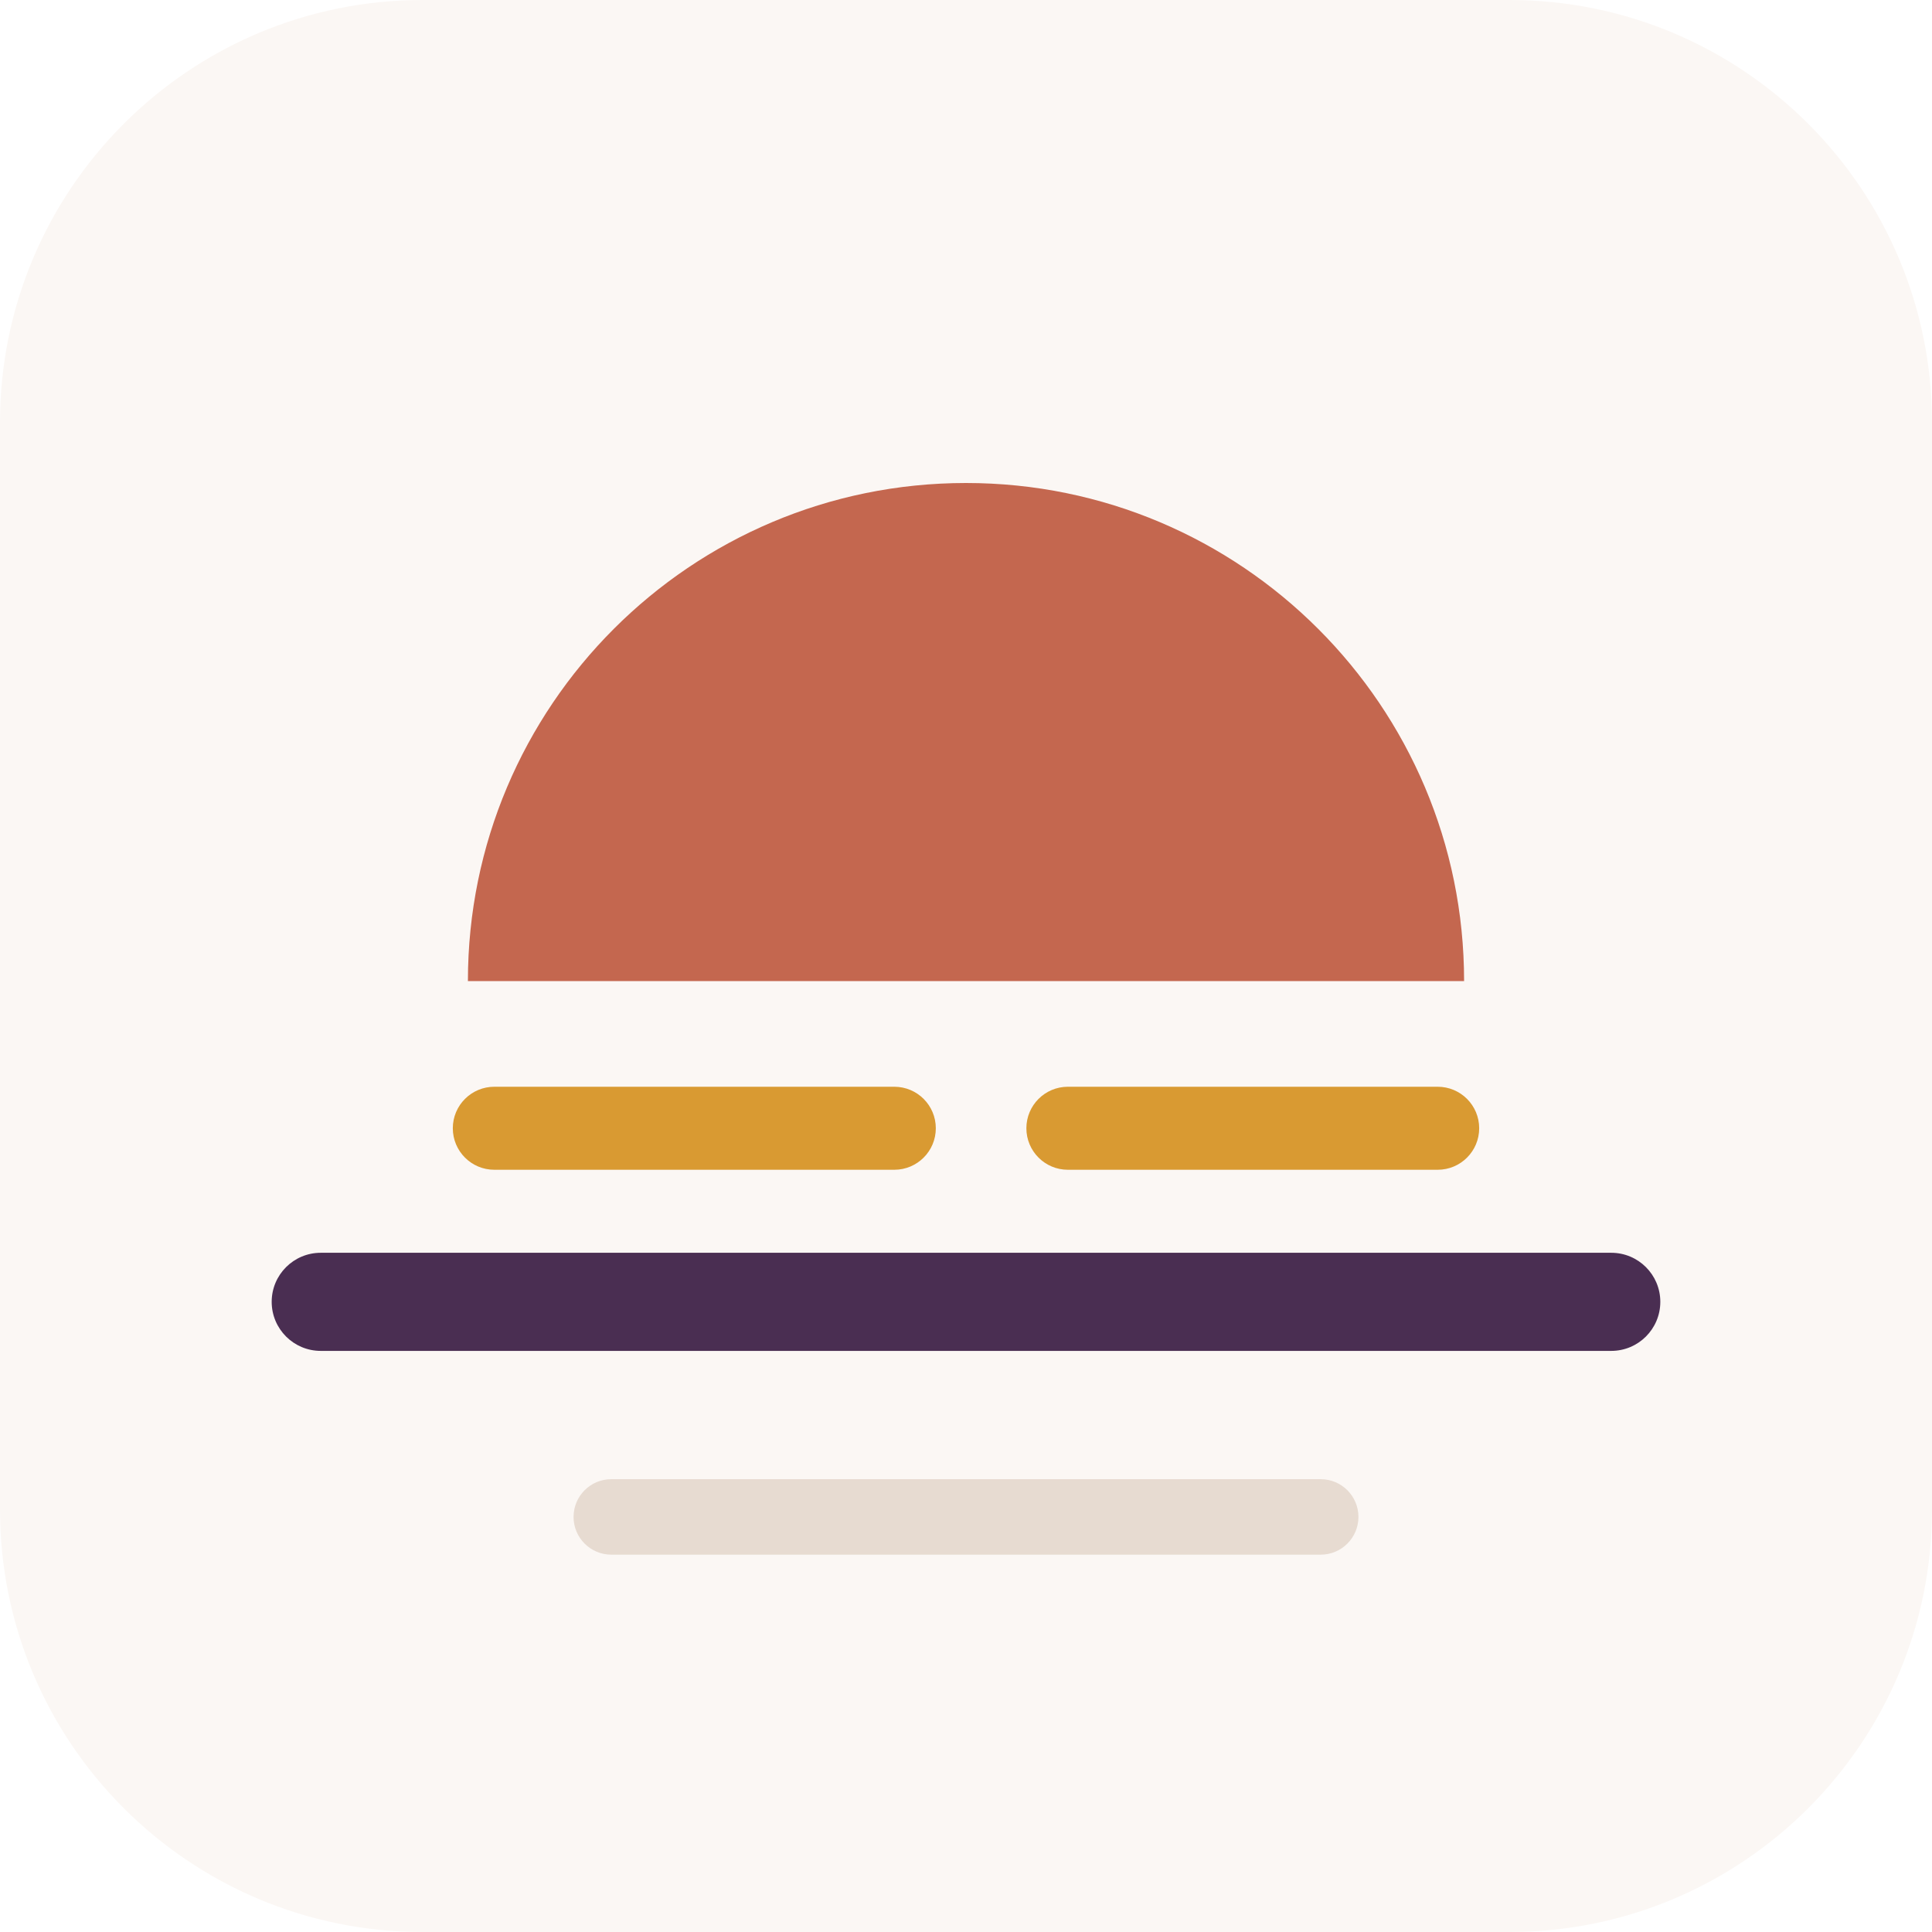
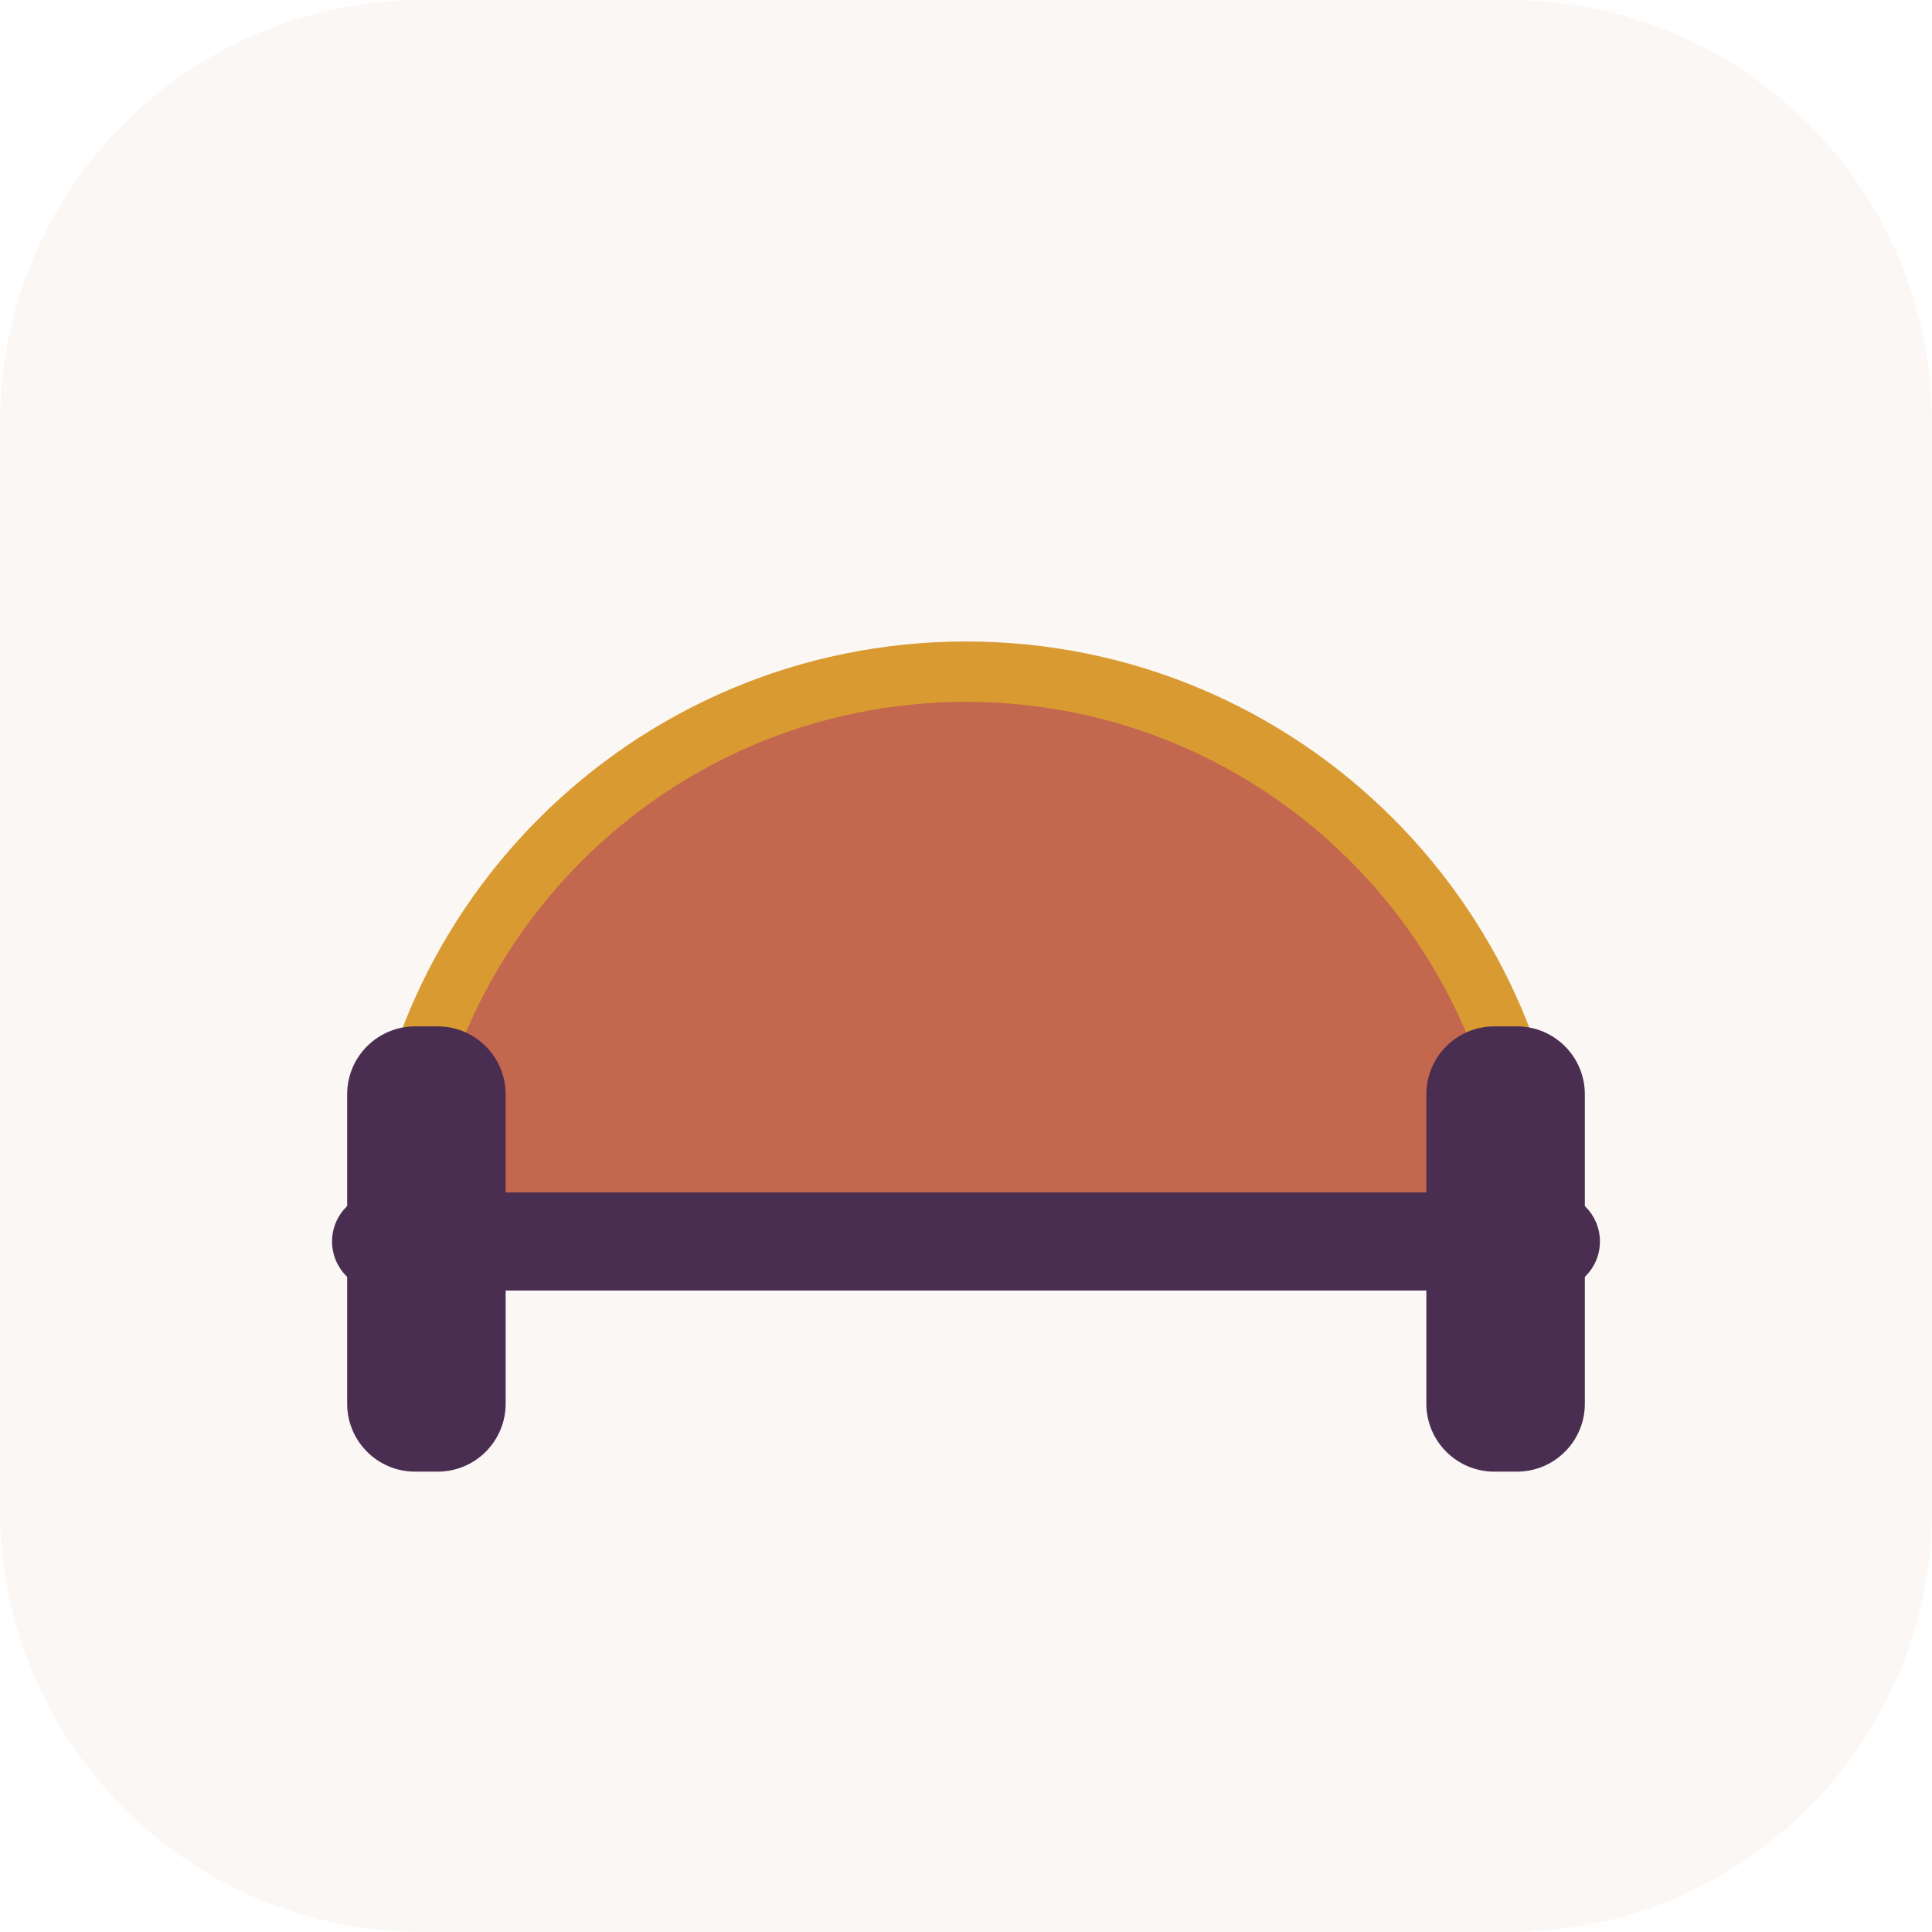
<svg xmlns="http://www.w3.org/2000/svg" viewBox="0 0 512 512" role="img" aria-label="Daybreak">
  <rect width="512" height="512" rx="112" fill="#FBF7F4" />
-   <rect x="72" y="332" width="368" height="26" rx="13" fill="#4A2E52" />
-   <path d="M256 128a132 132 0 0 1 132 132H124A132 132 0 0 1 256 128Z" fill="#C4674F" />
-   <rect x="120" y="288" width="128" height="22" rx="11" fill="#D99A32" />
-   <rect x="272" y="288" width="120" height="22" rx="11" fill="#D99A32" />
-   <rect x="152" y="392" width="208" height="20" rx="10" fill="#E7DBD1" />
+   <path d="M96 330a160 160 0 0 1 320 0Z" fill="#D99A32" />
+   <path d="M112 330a144 144 0 0 1 288 0Z" fill="#C4674F" />
+   <rect x="88" y="316" width="336" height="26" rx="13" fill="#4A2E52" />
+   <rect x="92" y="272" width="42" height="118" rx="18" fill="#4A2E52" />
+   <rect x="378" y="272" width="42" height="118" rx="18" fill="#4A2E52" />
</svg>
